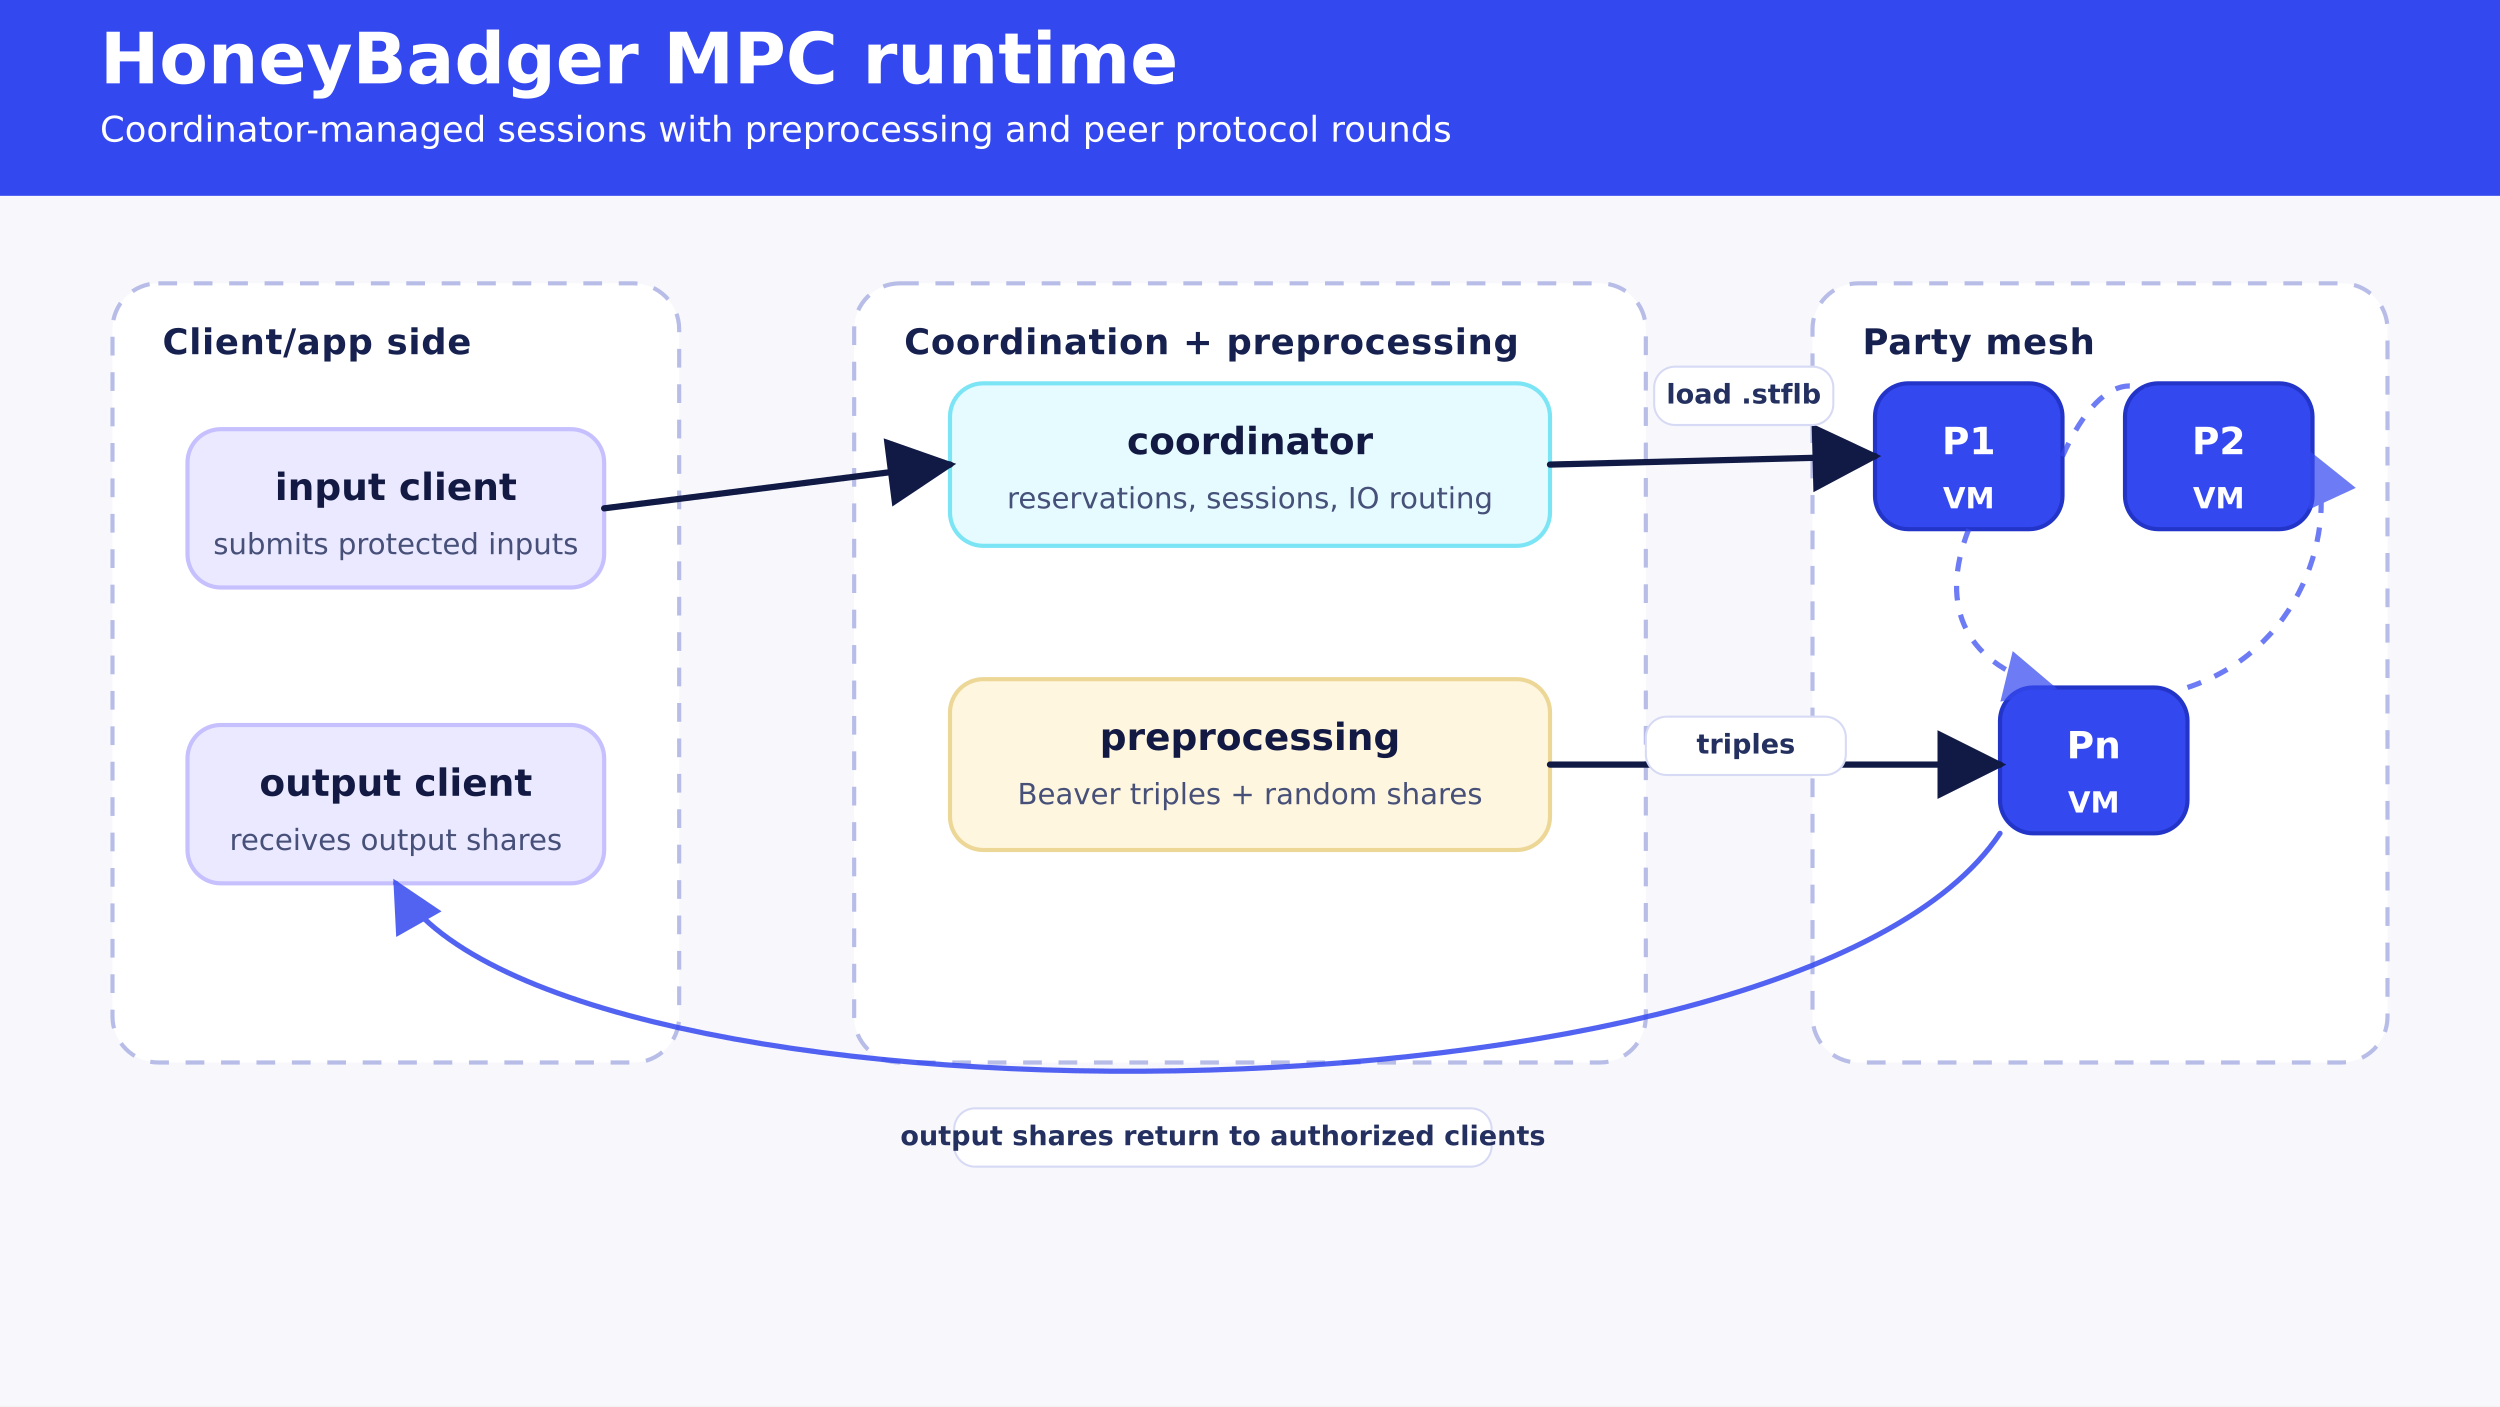
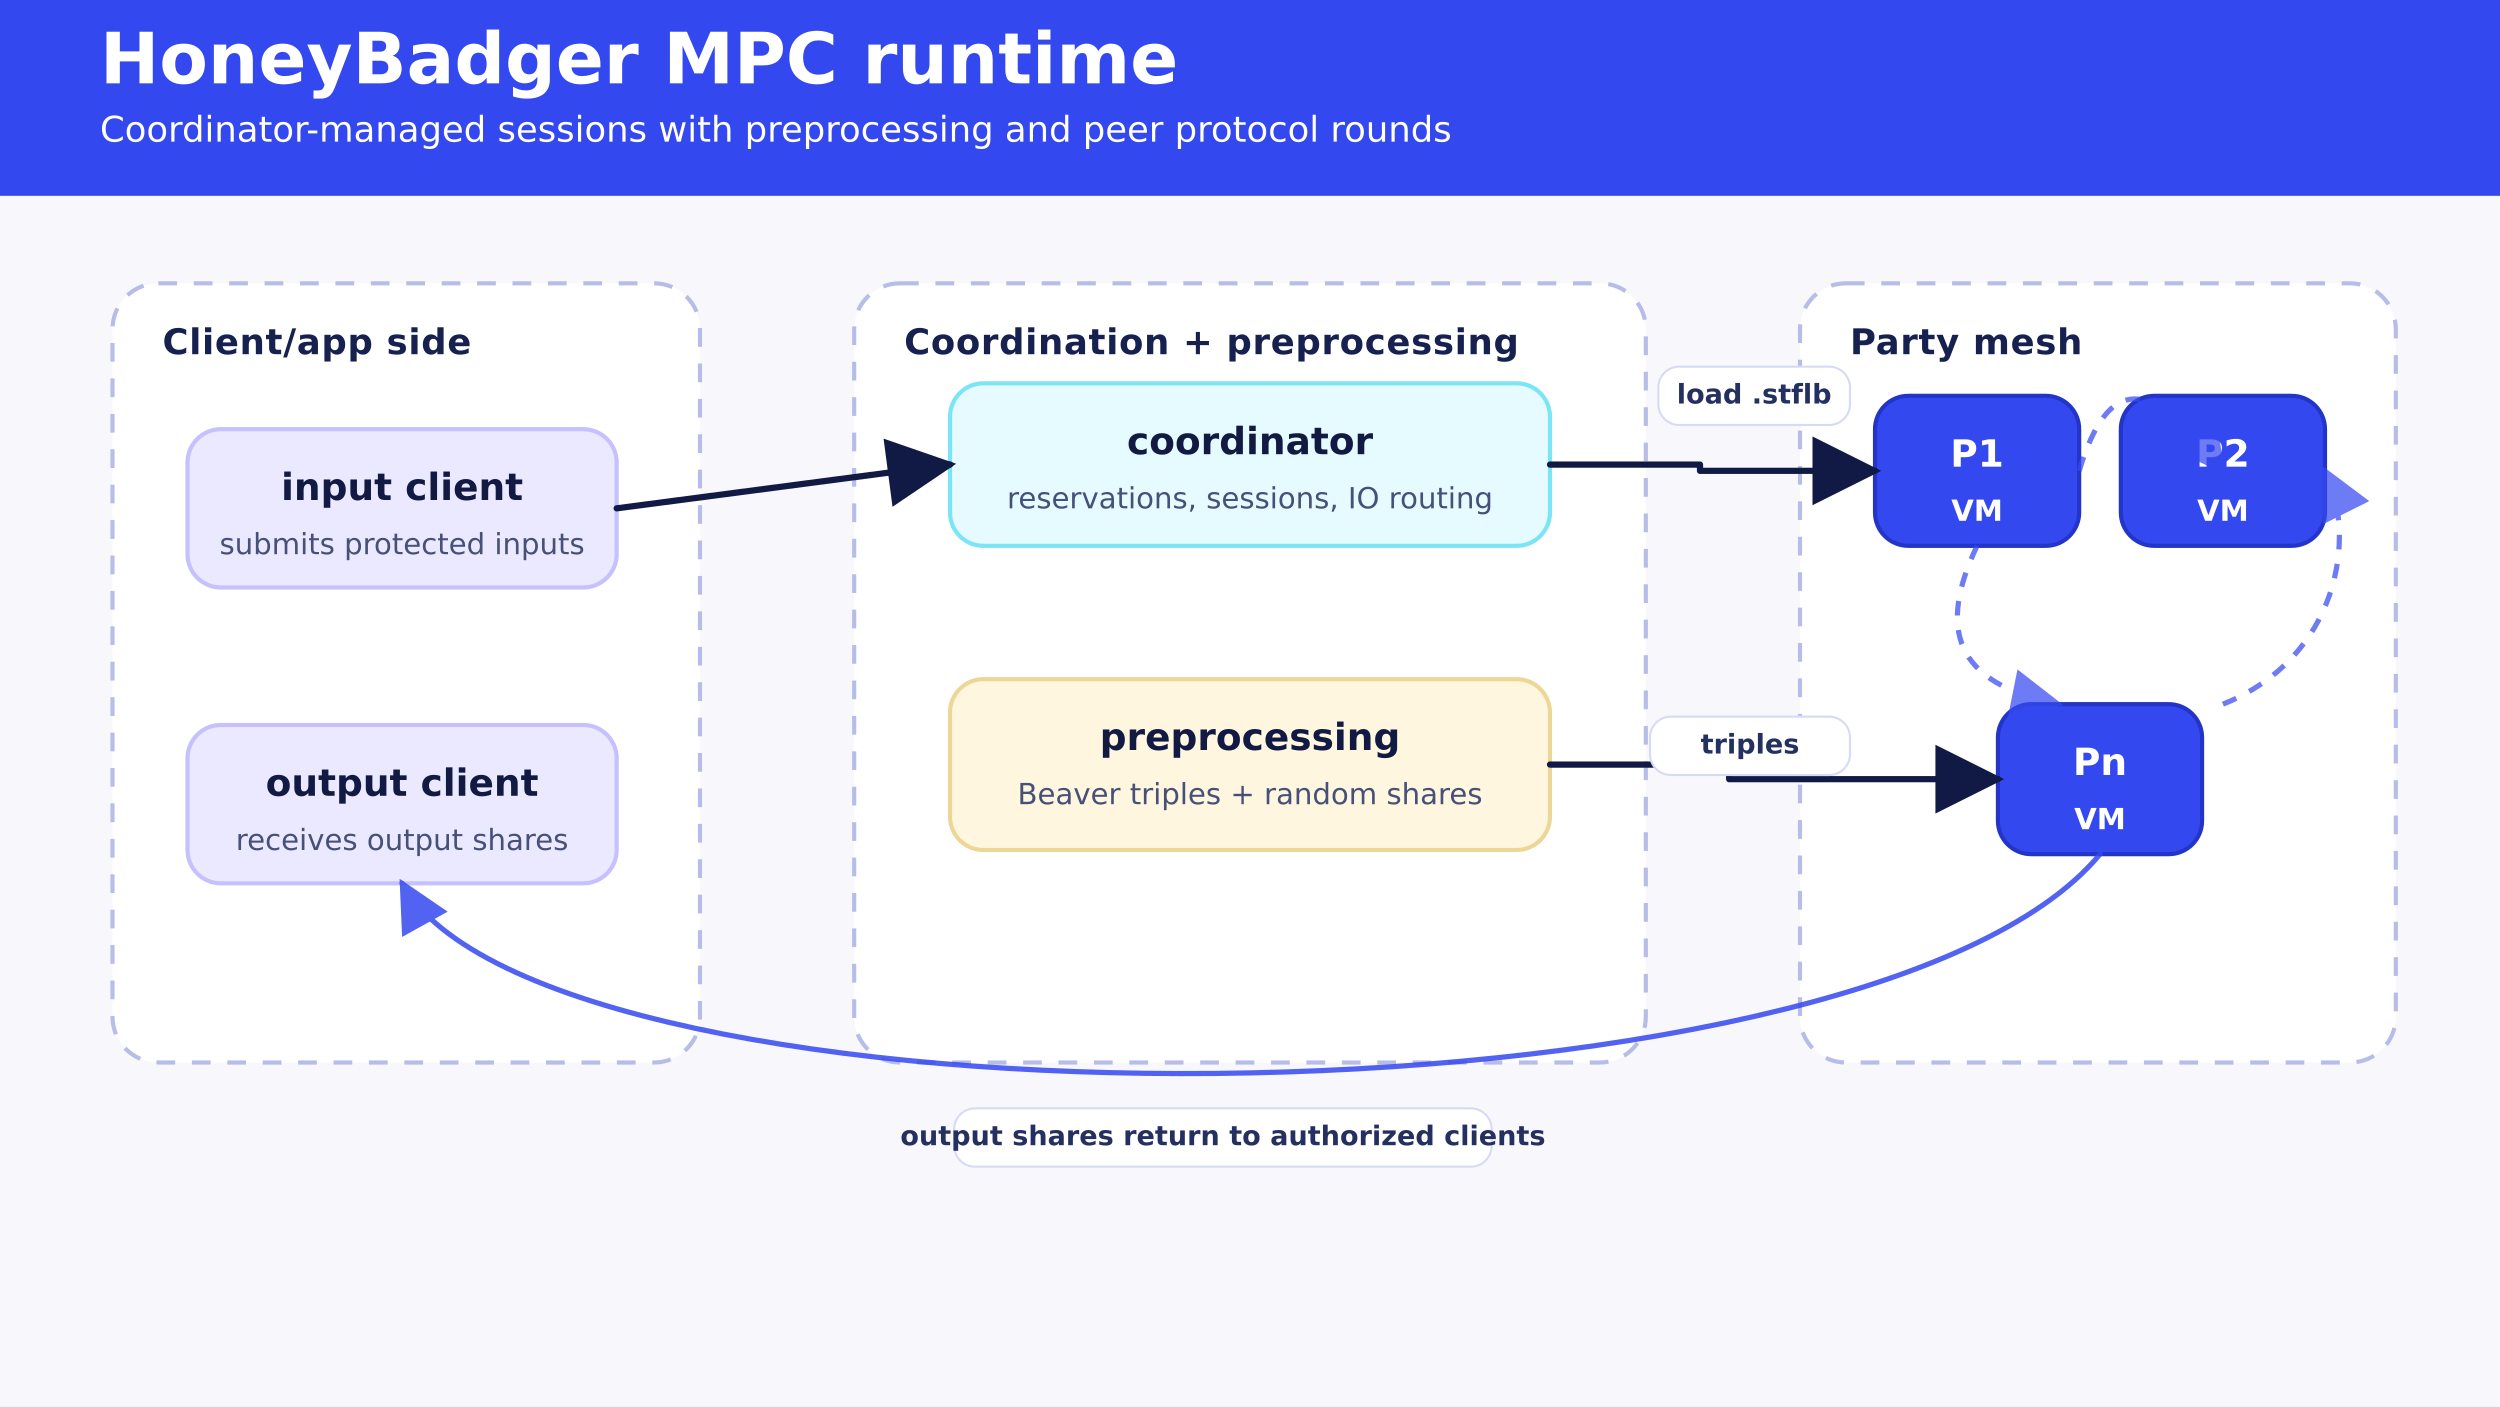
<svg xmlns="http://www.w3.org/2000/svg" width="1200" height="675" viewBox="0 0 1200 675" role="img" aria-labelledby="title desc">
  <defs>
    <style>
:root { color-scheme: light; }
.bg { fill: #f8f8fc; }
.header { fill: #3448f0; }
.title { font-family: 'DejaVu Sans', Arial, sans-serif; font-size: 34px; font-weight: 700; fill: #ffffff; }
.subtitle { font-family: 'DejaVu Sans', Arial, sans-serif; font-size: 17px; font-weight: 500; fill: #ffffff; }
.zone { fill: #ffffff; stroke: #b8bde8; stroke-width: 2; stroke-dasharray: 9 8; rx: 22; }
.zone-title { font-family: 'DejaVu Sans', Arial, sans-serif; font-size: 17px; font-weight: 700; fill: #17214f; letter-spacing: .02em; }
.card { fill: #ffffff; stroke: #c6cbef; stroke-width: 2; rx: 16; }
.card-lav { fill: #ebe9ff; stroke: #c6c0ff; }
.card-cream { fill: #fff6df; stroke: #edd797; }
.card-blue { fill: #3448f0; stroke: #2335c8; }
.card-party { fill: #ffffff; stroke: #3448f0; stroke-width: 3; }
.card-cyan { fill: #e5fbff; stroke: #7be4f5; }
.card-text { font-family: 'DejaVu Sans', Arial, sans-serif; font-size: 18px; font-weight: 700; fill: #121a44; }
.card-sub { font-family: 'DejaVu Sans', Arial, sans-serif; font-size: 14px; font-weight: 400; fill: #465078; }
.white { fill: #ffffff; }
.on-blue-title { font-family: 'DejaVu Sans', Arial, sans-serif; font-size: 18px; font-weight: 700; }
.on-blue-sub { font-family: 'DejaVu Sans', Arial, sans-serif; font-size: 14px; font-weight: 700; }
.small { font-family: 'DejaVu Sans', Arial, sans-serif; font-size: 13px; font-weight: 400; fill: #465078; }
.badge { fill: #5ee3ff; stroke: #28bfdc; stroke-width: 1.5; }
.badge-text { font-family: 'DejaVu Sans', Arial, sans-serif; font-size: 15px; font-weight: 700; fill: #07133d; text-anchor: middle; dominant-baseline: middle; }
.arrow { stroke: #101a45; stroke-width: 3; fill: none; marker-end: url(#arrow); stroke-linecap: round; stroke-linejoin: round; }
.arrow-soft { stroke: #3448f0; stroke-width: 2.5; fill: none; marker-end: url(#arrow-soft); stroke-linecap: round; stroke-linejoin: round; opacity: .85; }
.arrow-dash { stroke: #3448f0; stroke-width: 2.5; fill: none; stroke-dasharray: 7 7; marker-end: url(#arrow-soft); opacity: .72; }
.boundary { stroke: #3448f0; stroke-width: 2.5; fill: none; stroke-dasharray: 8 8; stroke-linecap: round; opacity: .72; }
.label-chip { fill: #ffffff; stroke: #d7daf4; stroke-width: 1; rx: 10; }
.label { font-family: 'DejaVu Sans', Arial, sans-serif; font-size: 13px; font-weight: 700; fill: #24305f; text-anchor: middle; dominant-baseline: middle; }
</style>
    <marker id="arrow" markerWidth="11" markerHeight="11" refX="10" refY="5.5" orient="auto">
      <path d="M0,0 L11,5.5 L0,11 z" fill="#101a45" />
    </marker>
    <marker id="arrow-soft" markerWidth="10" markerHeight="10" refX="9" refY="5" orient="auto">
      <path d="M0,0 L10,5 L0,10 z" fill="#3448f0" />
    </marker>
  </defs>
  <rect class="bg" width="1200" height="675" />
  <rect class="header" x="0" y="0" width="1200" height="94" />
  <text x="48" y="40" class="title">HoneyBadger MPC runtime</text>
  <text x="48" y="68" class="subtitle" fill="#ffffff" opacity="1" style="fill:#ffffff;color:#ffffff">Coordinator-managed sessions with preprocessing and peer protocol rounds</text>
-   <rect x="54" y="136" width="272" height="374" class="zone" />
+   <rect x="54" y="136" width="282" height="374" class="zone" />
  <text x="78" y="170" class="zone-title">Client/app side</text>
  <rect x="410" y="136" width="380" height="374" class="zone" />
  <text x="434" y="170" class="zone-title">Coordination + preprocessing</text>
-   <rect x="870" y="136" width="276" height="374" class="zone" />
-   <text x="894" y="170" class="zone-title">Party mesh</text>
-   <rect x="90" y="206" width="200" height="76" class="card card-lav" />
-   <text x="190" y="240" class="card-text" text-anchor="middle">input client</text>
-   <text x="190" y="266" class="card-sub" text-anchor="middle">submits protected inputs</text>
-   <rect x="90" y="348" width="200" height="76" class="card card-lav" />
-   <text x="190" y="382" class="card-text" text-anchor="middle">output client</text>
-   <text x="190" y="408" class="card-sub" text-anchor="middle">receives output shares</text>
+   <rect x="864" y="136" width="286" height="374" class="zone" />
+   <text x="888" y="170" class="zone-title">Party mesh</text>
+   <rect x="90" y="206" width="206" height="76" class="card card-lav" />
+   <text x="193" y="240" class="card-text" text-anchor="middle">input client</text>
+   <text x="193" y="266" class="card-sub" text-anchor="middle">submits protected inputs</text>
+   <rect x="90" y="348" width="206" height="76" class="card card-lav" />
+   <text x="193" y="382" class="card-text" text-anchor="middle">output client</text>
+   <text x="193" y="408" class="card-sub" text-anchor="middle">receives output shares</text>
  <rect x="456" y="184" width="288" height="78" class="card card-cyan" />
  <text x="600" y="218" class="card-text" text-anchor="middle">coordinator</text>
  <text x="600" y="244" class="card-sub" text-anchor="middle">reservations, sessions, IO routing</text>
  <rect x="456" y="326" width="288" height="82" class="card card-cream" />
  <text x="600" y="360" class="card-text" text-anchor="middle">preprocessing</text>
  <text x="600" y="386" class="card-sub" text-anchor="middle">Beaver triples + random shares</text>
-   <rect x="900" y="184" width="90" height="70" class="card card-blue" />
-   <text x="945" y="218" class="on-blue-title" fill="#ffffff" opacity="1" style="fill:#ffffff;color:#ffffff" text-anchor="middle">P1</text>
-   <text x="945" y="244" class="on-blue-sub" fill="#ffffff" opacity="1" style="fill:#ffffff;color:#ffffff" text-anchor="middle">VM</text>
-   <rect x="1020" y="184" width="90" height="70" class="card card-blue" />
-   <text x="1065" y="218" class="on-blue-title" fill="#ffffff" opacity="1" style="fill:#ffffff;color:#ffffff" text-anchor="middle">P2</text>
-   <text x="1065" y="244" class="on-blue-sub" fill="#ffffff" opacity="1" style="fill:#ffffff;color:#ffffff" text-anchor="middle">VM</text>
-   <rect x="960" y="330" width="90" height="70" class="card card-blue" />
-   <text x="1005" y="364" class="on-blue-title" fill="#ffffff" opacity="1" style="fill:#ffffff;color:#ffffff" text-anchor="middle">Pn</text>
-   <text x="1005" y="390" class="on-blue-sub" fill="#ffffff" opacity="1" style="fill:#ffffff;color:#ffffff" text-anchor="middle">VM</text>
-   <path d="M290,244 L456,223" class="arrow" />
-   <path d="M744,223 L900,219" class="arrow" />
-   <path d="M744,367 L960,367" class="arrow" />
-   <path d="M990,219 C1010,174 1036,174 1050,219" class="arrow-dash" />
-   <path d="M945,254 C930,292 944,320 985,330" class="arrow-dash" />
-   <path d="M1050,330 C1110,310 1122,245 1110,219" class="arrow-dash" />
-   <path d="M960,400 C862,548 260,548 190,424" class="arrow-soft" />
+   <rect x="900" y="190" width="98" height="72" class="card card-blue" />
+   <text x="949" y="224" class="on-blue-title" fill="#ffffff" opacity="1" style="fill:#ffffff;color:#ffffff" text-anchor="middle">P1</text>
+   <text x="949" y="250" class="on-blue-sub" fill="#ffffff" opacity="1" style="fill:#ffffff;color:#ffffff" text-anchor="middle">VM</text>
+   <rect x="1018" y="190" width="98" height="72" class="card card-blue" />
+   <text x="1067" y="224" class="on-blue-title" fill="#ffffff" opacity="1" style="fill:#ffffff;color:#ffffff" text-anchor="middle">P2</text>
+   <text x="1067" y="250" class="on-blue-sub" fill="#ffffff" opacity="1" style="fill:#ffffff;color:#ffffff" text-anchor="middle">VM</text>
+   <rect x="959" y="338" width="98" height="72" class="card card-blue" />
+   <text x="1008" y="372" class="on-blue-title" fill="#ffffff" opacity="1" style="fill:#ffffff;color:#ffffff" text-anchor="middle">Pn</text>
+   <text x="1008" y="398" class="on-blue-sub" fill="#ffffff" opacity="1" style="fill:#ffffff;color:#ffffff" text-anchor="middle">VM</text>
+   <path d="M296,244 L456,223" class="arrow" />
+   <path d="M744,223 L816,223 L816,226 L900,226" class="arrow" />
+   <path d="M744,367 L830,367 L830,374 L959,374" class="arrow" />
+   <path d="M998,226 C1012,180 1032,180 1067,226" class="arrow-dash" />
+   <path d="M949,262 C930,302 938,328 988,338" class="arrow-dash" />
+   <path d="M1067,338 C1122,316 1132,258 1116,226" class="arrow-dash" />
+   <path d="M1008,410 C894,548 262,548 193,424" class="arrow-soft" />
  <rect x="458" y="532" width="258" height="28" class="label-chip" />
  <text x="587.0" y="546" class="label">output shares return to authorized clients</text>
-   <rect x="794" y="176" width="86" height="28" class="label-chip" />
-   <text x="837.0" y="190" class="label">load .stflb</text>
-   <rect x="790" y="344" width="96" height="28" class="label-chip" />
-   <text x="838.0" y="358" class="label">triples</text>
+   <rect x="796" y="176" width="92" height="28" class="label-chip" />
+   <text x="842.0" y="190" class="label">load .stflb</text>
+   <rect x="792" y="344" width="96" height="28" class="label-chip" />
+   <text x="840.0" y="358" class="label">triples</text>
</svg>
